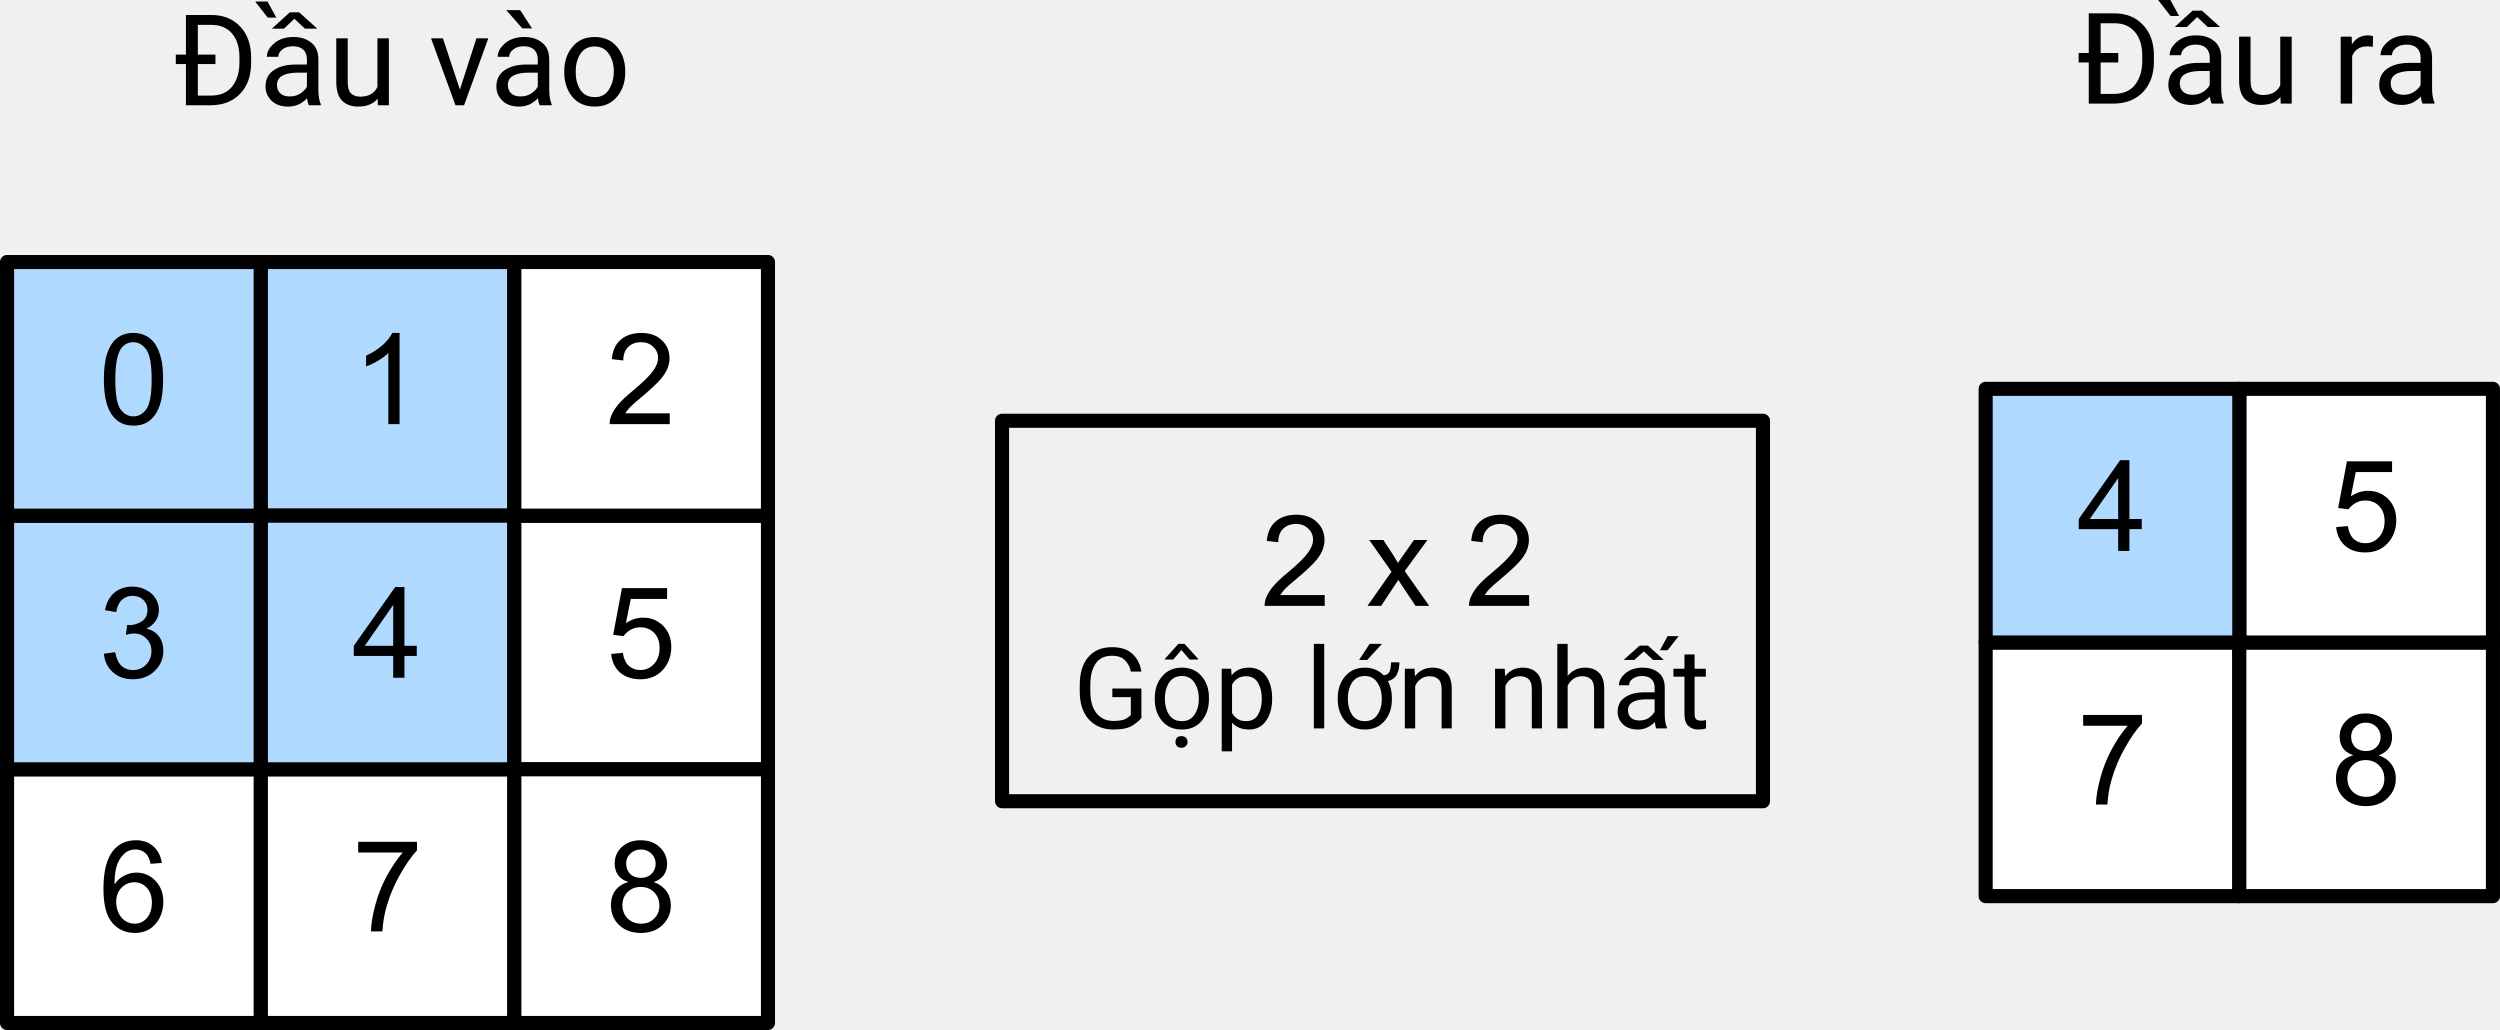
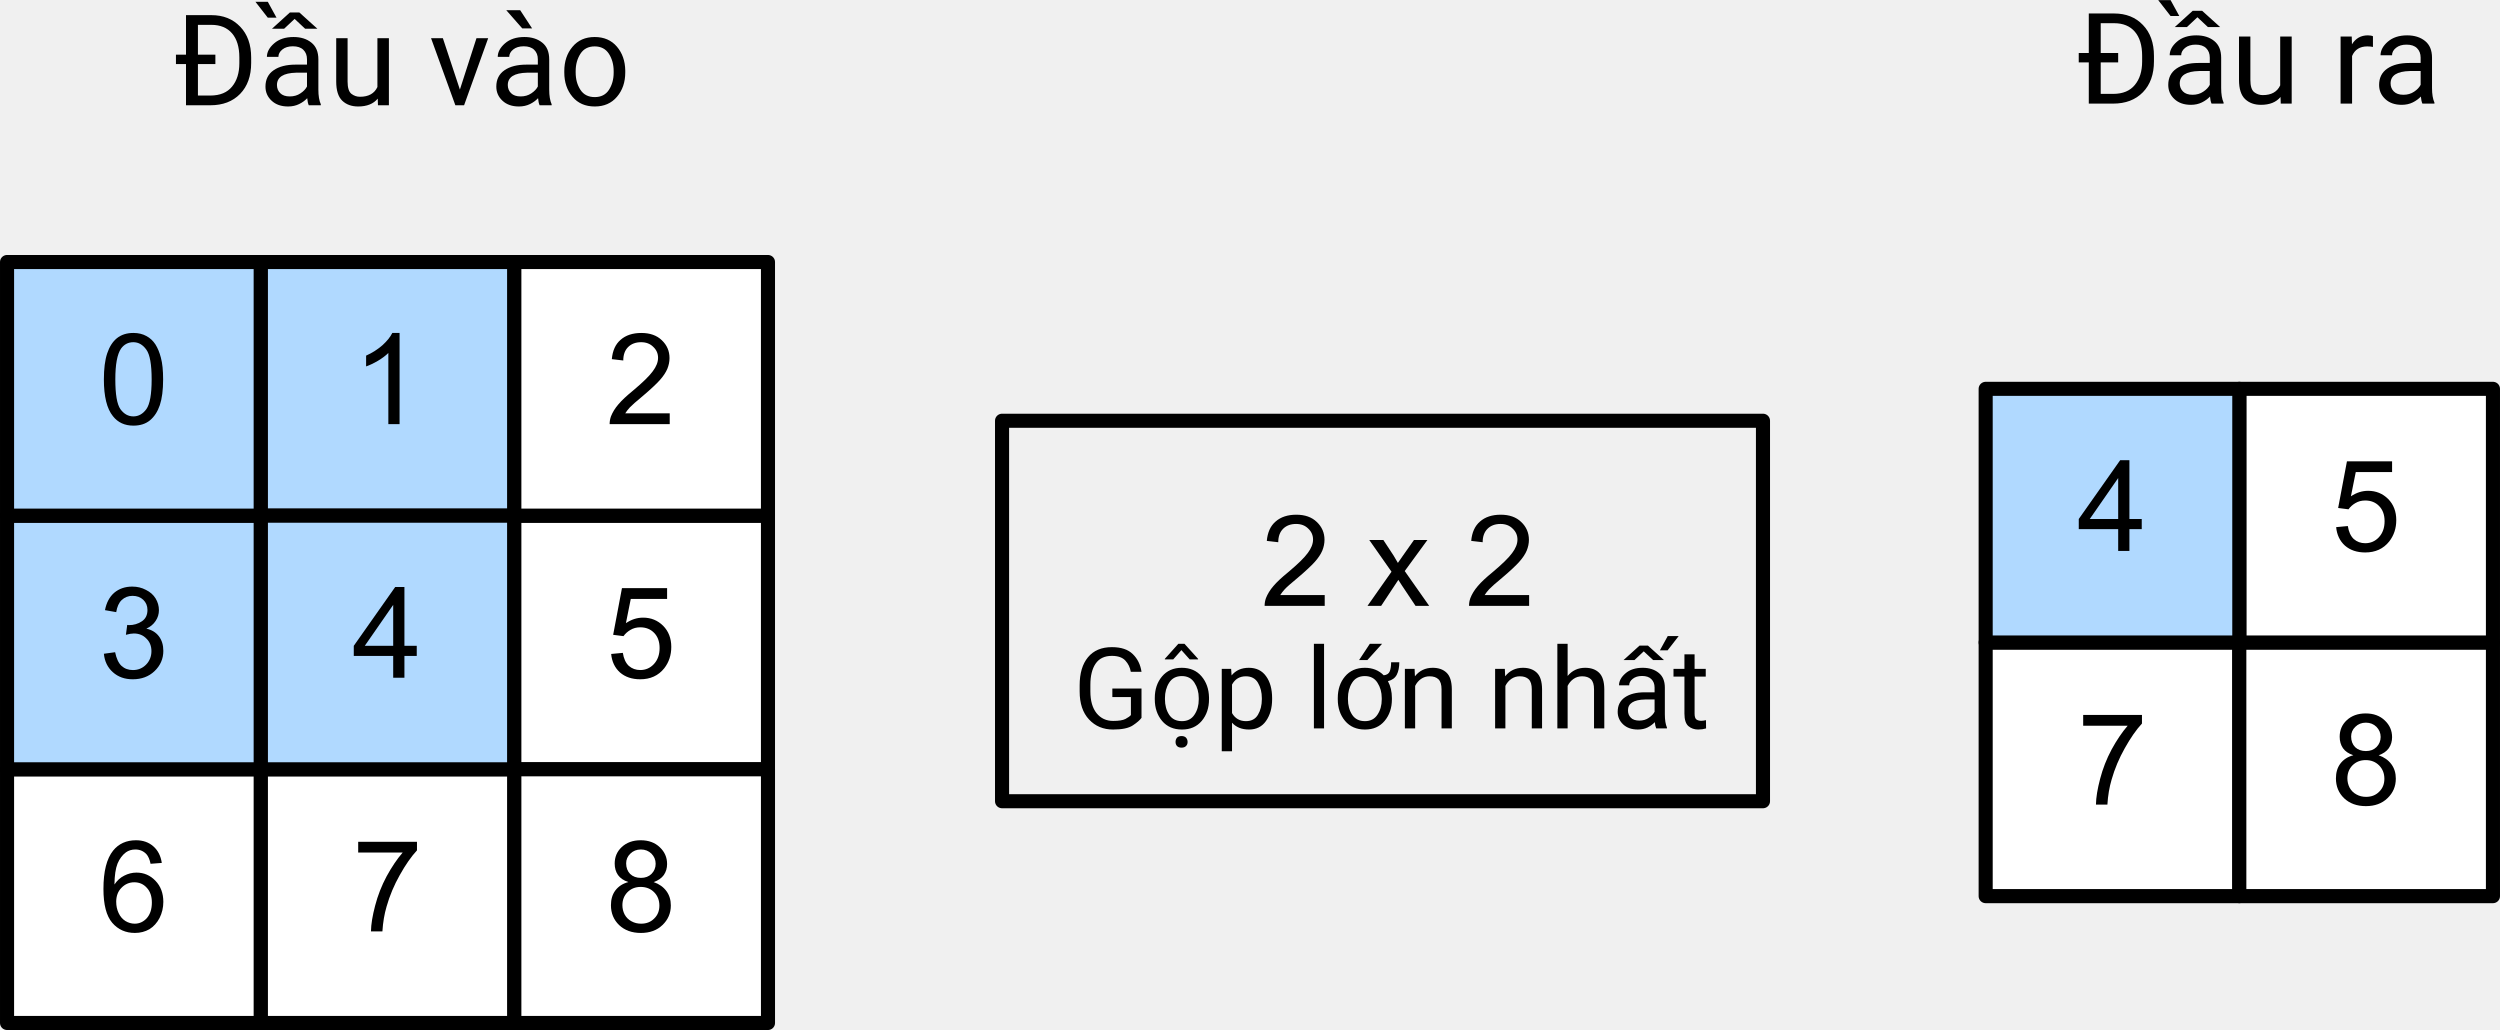
- <svg xmlns="http://www.w3.org/2000/svg" xmlns:xlink="http://www.w3.org/1999/xlink" width="62.588mm" height="25.786mm" viewBox="0 0 62.588 25.786" version="1.1" id="svg8">
+ <svg xmlns="http://www.w3.org/2000/svg" xmlns:xlink="http://www.w3.org/1999/xlink" width="124.765mm" height="51.403mm" viewBox="0 0 124.765 51.403" version="1.1" id="svg8">
  <defs id="defs2">
    <g id="g468">
      <symbol style="overflow:visible" overflow="visible" id="glyph0-0">
        <path style="stroke:none" d="m 1.125,0 v -5.625 h 4.5 V 0 Z m 0.141,-0.141 h 4.219 v -5.344 h -4.219 z m 0,0" id="path393" />
      </symbol>
      <symbol style="overflow:visible" overflow="visible" id="glyph0-1">
        <path style="stroke:none" d="M 0.422,-5.594 V -6.359 H 4.594 V -5.75 C 4.188,-5.312 3.781,-4.727 3.375,-4 2.969,-3.281 2.656,-2.535 2.438,-1.766 2.281,-1.234 2.18,-0.645 2.141,0 h -0.812 C 1.336,-0.508 1.438,-1.117 1.625,-1.828 1.812,-2.547 2.082,-3.238 2.438,-3.906 2.801,-4.57 3.18,-5.133 3.578,-5.594 Z m 0,0" id="path396" />
      </symbol>
      <symbol style="overflow:visible" overflow="visible" id="glyph0-2">
        <path style="stroke:none" d="M 3.359,0 H 2.562 v -5.047 c -0.188,0.188 -0.438,0.375 -0.75,0.562 C 1.5,-4.305 1.223,-4.176 0.984,-4.094 v -0.766 c 0.438,-0.195 0.82,-0.441 1.156,-0.734 0.332,-0.301 0.566,-0.594 0.703,-0.875 h 0.516 z m 0,0" id="path399" />
      </symbol>
      <symbol style="overflow:visible" overflow="visible" id="glyph0-3">
        <path style="stroke:none" d="M 2.906,0 V -1.547 H 0.109 v -0.719 l 2.938,-4.172 h 0.656 v 4.172 h 0.875 v 0.719 h -0.875 V 0 Z m 0,-2.266 v -2.906 l -2.016,2.906 z m 0,0" id="path402" />
      </symbol>
      <symbol style="overflow:visible" overflow="visible" id="glyph0-4">
        <path style="stroke:none" d="M 4.484,-4.859 3.688,-4.797 C 3.625,-5.109 3.523,-5.336 3.391,-5.484 3.18,-5.703 2.922,-5.812 2.609,-5.812 2.348,-5.812 2.125,-5.742 1.938,-5.609 1.688,-5.422 1.488,-5.156 1.344,-4.812 1.207,-4.469 1.133,-3.973 1.125,-3.328 c 0.188,-0.281 0.414,-0.488 0.688,-0.625 0.281,-0.145 0.57,-0.219 0.875,-0.219 0.531,0 0.977,0.195 1.344,0.578 0.375,0.387 0.562,0.887 0.562,1.5 0,0.406 -0.09,0.789 -0.266,1.141 -0.18,0.344 -0.418,0.609 -0.719,0.797 -0.305,0.176 -0.648,0.266 -1.031,0.266 -0.656,0 -1.195,-0.238 -1.609,-0.719 -0.418,-0.488 -0.625,-1.289 -0.625,-2.406 0,-1.238 0.227,-2.145 0.688,-2.719 0.395,-0.488 0.938,-0.734 1.625,-0.734 0.5,0 0.91,0.148 1.234,0.438 0.32,0.281 0.52,0.672 0.594,1.172 z M 1.25,-2.094 c 0,0.281 0.055,0.547 0.172,0.797 0.113,0.242 0.273,0.43 0.484,0.562 0.207,0.125 0.426,0.188 0.656,0.188 0.332,0 0.617,-0.129 0.859,-0.391 0.238,-0.27 0.359,-0.641 0.359,-1.109 0,-0.445 -0.121,-0.797 -0.359,-1.047 -0.23,-0.258 -0.527,-0.391 -0.891,-0.391 -0.355,0 -0.656,0.133 -0.906,0.391 -0.25,0.25 -0.375,0.586 -0.375,1 z m 0,0" id="path405" />
      </symbol>
      <symbol style="overflow:visible" overflow="visible" id="glyph0-5">
        <path style="stroke:none" d="m 0.375,-1.688 0.828,-0.078 c 0.062,0.406 0.203,0.715 0.422,0.922 0.227,0.199 0.5,0.297 0.812,0.297 0.383,0 0.707,-0.141 0.969,-0.422 0.27,-0.289 0.406,-0.672 0.406,-1.141 0,-0.457 -0.133,-0.816 -0.391,-1.078 -0.25,-0.258 -0.578,-0.391 -0.984,-0.391 -0.262,0 -0.496,0.062 -0.703,0.188 C 1.535,-3.273 1.375,-3.129 1.25,-2.953 l -0.734,-0.094 0.625,-3.312 H 4.344 V -5.594 H 1.766 L 1.422,-3.875 c 0.383,-0.258 0.789,-0.391 1.219,-0.391 0.562,0 1.035,0.195 1.422,0.578 0.383,0.387 0.578,0.887 0.578,1.5 0,0.586 -0.168,1.09 -0.5,1.516 C 3.723,-0.148 3.156,0.109 2.438,0.109 1.852,0.109 1.375,-0.051 1,-0.375 0.633,-0.707 0.426,-1.145 0.375,-1.688 Z m 0,0" id="path408" />
      </symbol>
      <symbol style="overflow:visible" overflow="visible" id="glyph0-6">
        <path style="stroke:none" d="M 0.375,-1.703 1.172,-1.812 c 0.094,0.449 0.242,0.773 0.453,0.969 0.219,0.199 0.488,0.297 0.812,0.297 0.363,0 0.672,-0.125 0.922,-0.375 C 3.617,-1.18 3.75,-1.504 3.75,-1.891 3.75,-2.254 3.629,-2.551 3.391,-2.781 3.16,-3.02 2.863,-3.141 2.5,-3.141 c -0.156,0 -0.344,0.031 -0.562,0.094 L 2.031,-3.75 c 0.051,0.012 0.094,0.016 0.125,0.016 0.332,0 0.633,-0.086 0.906,-0.266 0.27,-0.176 0.406,-0.445 0.406,-0.812 0,-0.289 -0.102,-0.531 -0.297,-0.719 C 2.973,-5.719 2.719,-5.812 2.406,-5.812 c -0.305,0 -0.559,0.102 -0.766,0.297 C 1.441,-5.328 1.312,-5.039 1.25,-4.656 L 0.453,-4.797 c 0.102,-0.531 0.32,-0.941 0.656,-1.234 0.344,-0.289 0.77,-0.438 1.281,-0.438 0.352,0 0.676,0.078 0.969,0.234 0.301,0.148 0.531,0.352 0.688,0.609 0.156,0.262 0.234,0.539 0.234,0.828 0,0.281 -0.078,0.539 -0.234,0.766 -0.148,0.23 -0.367,0.414 -0.656,0.547 0.383,0.086 0.68,0.266 0.891,0.547 0.207,0.273 0.312,0.617 0.312,1.031 0,0.562 -0.211,1.043 -0.625,1.438 -0.406,0.387 -0.922,0.578 -1.547,0.578 -0.562,0 -1.031,-0.164 -1.406,-0.5 -0.375,-0.332 -0.59,-0.77 -0.641,-1.312 z m 0,0" id="path411" />
      </symbol>
      <symbol style="overflow:visible" overflow="visible" id="glyph0-7">
        <path style="stroke:none" d="M 1.594,-3.5 C 1.258,-3.613 1.016,-3.781 0.859,-4 0.703,-4.227 0.625,-4.5 0.625,-4.812 c 0,-0.469 0.164,-0.859 0.5,-1.172 0.344,-0.32 0.789,-0.484 1.344,-0.484 0.562,0 1.016,0.168 1.359,0.5 0.344,0.324 0.516,0.719 0.516,1.188 0,0.293 -0.078,0.555 -0.234,0.781 -0.156,0.219 -0.398,0.387 -0.719,0.5 0.395,0.137 0.695,0.352 0.906,0.641 0.207,0.281 0.312,0.621 0.312,1.016 0,0.555 -0.199,1.016 -0.594,1.391 -0.387,0.375 -0.898,0.562 -1.531,0.562 -0.637,0 -1.152,-0.188 -1.547,-0.562 -0.387,-0.375 -0.578,-0.844 -0.578,-1.406 0,-0.414 0.102,-0.766 0.312,-1.047 C 0.891,-3.195 1.195,-3.395 1.594,-3.5 Z M 1.438,-4.828 c 0,0.305 0.094,0.555 0.281,0.75 0.195,0.188 0.453,0.281 0.766,0.281 0.312,0 0.562,-0.094 0.75,-0.281 0.195,-0.195 0.297,-0.438 0.297,-0.719 0,-0.281 -0.102,-0.52 -0.297,-0.719 -0.199,-0.195 -0.449,-0.297 -0.75,-0.297 -0.305,0 -0.555,0.102 -0.75,0.297 -0.199,0.188 -0.297,0.418 -0.297,0.688 z m -0.266,2.969 c 0,0.23 0.051,0.449 0.156,0.656 0.113,0.211 0.273,0.371 0.484,0.484 0.207,0.117 0.438,0.172 0.688,0.172 0.375,0 0.68,-0.117 0.922,-0.359 0.25,-0.238 0.375,-0.547 0.375,-0.922 0,-0.383 -0.125,-0.703 -0.375,-0.953 -0.25,-0.25 -0.57,-0.375 -0.953,-0.375 -0.375,0 -0.688,0.125 -0.938,0.375 -0.242,0.25 -0.359,0.559 -0.359,0.922 z m 0,0" id="path414" />
      </symbol>
      <symbol style="overflow:visible" overflow="visible" id="glyph0-8">
        <path style="stroke:none" d="M 4.531,-0.766 V 0 H 0.266 c 0,-0.188 0.031,-0.367 0.094,-0.547 C 0.473,-0.836 0.648,-1.125 0.891,-1.406 1.129,-1.688 1.473,-2.008 1.922,-2.375 c 0.695,-0.582 1.164,-1.039 1.406,-1.375 0.25,-0.332 0.375,-0.648 0.375,-0.953 0,-0.312 -0.117,-0.57 -0.344,-0.781 C 3.141,-5.703 2.852,-5.812 2.5,-5.812 c -0.387,0 -0.695,0.117 -0.922,0.344 -0.23,0.23 -0.344,0.547 -0.344,0.953 l -0.812,-0.094 c 0.051,-0.602 0.258,-1.062 0.625,-1.375 0.363,-0.32 0.852,-0.484 1.469,-0.484 0.613,0 1.098,0.172 1.453,0.516 0.363,0.344 0.547,0.766 0.547,1.266 0,0.262 -0.055,0.516 -0.156,0.766 -0.105,0.25 -0.281,0.516 -0.531,0.797 C 3.586,-2.852 3.188,-2.477 2.625,-2 2.145,-1.602 1.836,-1.332 1.703,-1.188 1.566,-1.039 1.457,-0.898 1.375,-0.766 Z m 0,0" id="path417" />
      </symbol>
      <symbol style="overflow:visible" overflow="visible" id="glyph0-9">
        <path style="stroke:none" d="m 0.375,-3.172 c 0,-0.758 0.078,-1.375 0.234,-1.844 0.156,-0.469 0.383,-0.828 0.688,-1.078 0.312,-0.25 0.703,-0.375 1.172,-0.375 0.352,0 0.66,0.074 0.922,0.219 0.258,0.137 0.473,0.336 0.641,0.594 0.164,0.262 0.297,0.578 0.391,0.953 0.102,0.375 0.156,0.887 0.156,1.531 0,0.75 -0.078,1.359 -0.234,1.828 -0.156,0.461 -0.391,0.82 -0.703,1.078 -0.305,0.25 -0.695,0.375 -1.172,0.375 -0.617,0 -1.102,-0.223 -1.453,-0.672 C 0.586,-1.094 0.375,-1.961 0.375,-3.172 Z m 0.812,0 c 0,1.055 0.117,1.758 0.359,2.109 0.25,0.344 0.555,0.516 0.922,0.516 0.363,0 0.672,-0.172 0.922,-0.516 0.25,-0.352 0.375,-1.055 0.375,-2.109 0,-1.062 -0.125,-1.766 -0.375,-2.109 -0.25,-0.352 -0.559,-0.531 -0.922,-0.531 -0.367,0 -0.656,0.152 -0.875,0.453 -0.273,0.398 -0.406,1.125 -0.406,2.188 z m 0,0" id="path420" />
      </symbol>
      <symbol style="overflow:visible" overflow="visible" id="glyph0-10">
        <path style="stroke:none" d="m 0.062,0 1.703,-2.422 -1.578,-2.25 h 1 l 0.719,1.094 c 0.125,0.211 0.227,0.387 0.312,0.531 0.133,-0.195 0.254,-0.367 0.359,-0.516 l 0.781,-1.109 H 4.312 L 2.703,-2.469 4.438,0 H 3.469 L 2.5,-1.453 2.25,-1.844 1.031,0 Z m 0,0" id="path423" />
      </symbol>
      <symbol style="overflow:visible" overflow="visible" id="glyph0-11">
        <path style="stroke:none" d="" id="path426" />
      </symbol>
      <symbol style="overflow:visible" overflow="visible" id="glyph0-12">
        <path style="stroke:none" d="m 0.672,0 v -6.438 h 1.281 L 3.469,-1.875 c 0.145,0.418 0.25,0.734 0.312,0.953 0.07,-0.238 0.188,-0.582 0.344,-1.031 L 5.672,-6.438 H 6.812 V 0 H 6 V -5.391 L 4.125,0 H 3.359 l -1.875,-5.484 V 0 Z m 0,0" id="path429" />
      </symbol>
      <symbol style="overflow:visible" overflow="visible" id="glyph0-13">
        <path style="stroke:none" d="m 3.641,-0.578 c -0.293,0.25 -0.574,0.43 -0.844,0.531 -0.273,0.102 -0.562,0.156 -0.875,0.156 -0.512,0 -0.906,-0.125 -1.188,-0.375 -0.273,-0.25 -0.406,-0.57 -0.406,-0.969 0,-0.227 0.051,-0.438 0.156,-0.625 0.102,-0.188 0.238,-0.336 0.406,-0.453 0.164,-0.113 0.352,-0.203 0.562,-0.266 0.156,-0.031 0.391,-0.066 0.703,-0.109 0.645,-0.07 1.117,-0.164 1.422,-0.281 0,-0.102 0,-0.172 0,-0.203 0,-0.32 -0.074,-0.547 -0.219,-0.672 C 3.148,-4.031 2.848,-4.125 2.453,-4.125 c -0.375,0 -0.652,0.07 -0.828,0.203 -0.18,0.125 -0.309,0.355 -0.391,0.688 L 0.469,-3.328 C 0.531,-3.66 0.641,-3.926 0.797,-4.125 0.961,-4.332 1.195,-4.488 1.5,-4.594 c 0.312,-0.113 0.664,-0.172 1.062,-0.172 0.406,0 0.727,0.047 0.969,0.141 0.25,0.094 0.43,0.215 0.547,0.359 0.125,0.137 0.207,0.312 0.25,0.531 0.031,0.137 0.047,0.375 0.047,0.719 v 1.062 c 0,0.73 0.016,1.195 0.047,1.391 C 4.453,-0.363 4.52,-0.176 4.625,0 H 3.797 C 3.711,-0.164 3.66,-0.359 3.641,-0.578 Z M 3.578,-2.344 C 3.285,-2.227 2.852,-2.129 2.281,-2.047 1.957,-1.992 1.727,-1.938 1.594,-1.875 c -0.137,0.055 -0.242,0.137 -0.312,0.25 -0.074,0.117 -0.109,0.242 -0.109,0.375 0,0.211 0.078,0.387 0.234,0.531 0.156,0.137 0.391,0.203 0.703,0.203 0.301,0 0.57,-0.066 0.812,-0.203 0.238,-0.133 0.414,-0.316 0.531,-0.547 0.082,-0.176 0.125,-0.438 0.125,-0.781 z m 0,0" id="path432" />
      </symbol>
      <symbol style="overflow:visible" overflow="visible" id="glyph0-14">
        <path style="stroke:none" d="M 0.688,0 V -6.438 H 3.125 c 0.426,0 0.754,0.023 0.984,0.062 0.312,0.055 0.57,0.152 0.781,0.297 0.219,0.148 0.391,0.355 0.516,0.625 0.133,0.262 0.203,0.555 0.203,0.875 0,0.555 -0.18,1.016 -0.531,1.391 -0.344,0.375 -0.969,0.562 -1.875,0.562 H 1.547 V 0 Z M 1.547,-3.375 H 3.219 c 0.539,0 0.926,-0.102 1.156,-0.312 0.238,-0.207 0.359,-0.492 0.359,-0.859 0,-0.27 -0.07,-0.5 -0.203,-0.688 C 4.395,-5.43 4.211,-5.562 3.984,-5.625 3.848,-5.664 3.582,-5.688 3.188,-5.688 H 1.547 Z m 0,0" id="path435" />
      </symbol>
      <symbol style="overflow:visible" overflow="visible" id="glyph0-15">
        <path style="stroke:none" d="m 0.297,-2.328 c 0,-0.863 0.238,-1.504 0.719,-1.922 0.406,-0.344 0.895,-0.516 1.469,-0.516 0.645,0 1.172,0.211 1.578,0.625 0.406,0.418 0.609,0.996 0.609,1.734 0,0.605 -0.094,1.078 -0.281,1.422 -0.18,0.344 -0.438,0.617 -0.781,0.812 -0.344,0.188 -0.719,0.281 -1.125,0.281 -0.656,0 -1.188,-0.207 -1.594,-0.625 -0.398,-0.426 -0.594,-1.031 -0.594,-1.812 z m 0.812,0 c 0,0.594 0.129,1.043 0.391,1.344 0.258,0.293 0.586,0.438 0.984,0.438 0.395,0 0.723,-0.145 0.984,-0.438 0.258,-0.301 0.391,-0.758 0.391,-1.375 0,-0.57 -0.133,-1.008 -0.391,-1.312 C 3.207,-3.973 2.879,-4.125 2.484,-4.125 2.086,-4.125 1.758,-3.973 1.5,-3.672 1.238,-3.379 1.109,-2.93 1.109,-2.328 Z m 0,0" id="path438" />
      </symbol>
      <symbol style="overflow:visible" overflow="visible" id="glyph0-16">
        <path style="stroke:none" d="m 0.578,0 v -6.438 h 0.781 V 0 Z m 0,0" id="path441" />
      </symbol>
      <symbol style="overflow:visible" overflow="visible" id="glyph0-17">
        <path style="stroke:none" d="M 0.594,-5.531 V -6.438 h 0.797 v 0.906 z M 0.594,0 V -4.672 H 1.391 V 0 Z m 0,0" id="path444" />
      </symbol>
      <symbol style="overflow:visible" overflow="visible" id="glyph0-18">
        <path style="stroke:none" d="M 0.594,0 V -4.672 H 1.312 V -4 c 0.332,-0.508 0.828,-0.766 1.484,-0.766 0.281,0 0.535,0.055 0.766,0.156 0.238,0.094 0.414,0.227 0.531,0.391 0.113,0.156 0.195,0.352 0.25,0.578 C 4.375,-3.492 4.391,-3.238 4.391,-2.875 V 0 H 3.594 V -2.844 C 3.594,-3.164 3.562,-3.406 3.5,-3.562 3.438,-3.719 3.328,-3.844 3.172,-3.938 3.016,-4.039 2.832,-4.094 2.625,-4.094 2.289,-4.094 2,-3.984 1.75,-3.766 1.508,-3.555 1.391,-3.148 1.391,-2.547 V 0 Z m 0,0" id="path447" />
      </symbol>
      <symbol style="overflow:visible" overflow="visible" id="glyph0-19">
        <path style="stroke:none" d="M 0.453,0.391 1.219,0.5 C 1.25,0.738 1.336,0.91 1.484,1.016 c 0.195,0.145 0.469,0.219 0.812,0.219 0.363,0 0.645,-0.074 0.844,-0.219 C 3.336,0.867 3.473,0.664 3.547,0.406 3.586,0.238 3.602,-0.098 3.594,-0.609 3.25,-0.203 2.82,0 2.312,0 1.664,0 1.164,-0.227 0.812,-0.688 0.469,-1.156 0.297,-1.711 0.297,-2.359 c 0,-0.445 0.078,-0.859 0.234,-1.234 0.164,-0.375 0.398,-0.66 0.703,-0.859 0.301,-0.207 0.66,-0.312 1.078,-0.312 0.551,0 1.004,0.219 1.359,0.656 v -0.562 H 4.406 v 4.031 c 0,0.727 -0.078,1.242 -0.234,1.547 C 4.023,1.207 3.789,1.445 3.469,1.625 3.156,1.801 2.766,1.891 2.297,1.891 c -0.562,0 -1.016,-0.125 -1.359,-0.375 -0.336,-0.25 -0.496,-0.625 -0.484,-1.125 z m 0.656,-2.812 c 0,0.617 0.117,1.062 0.359,1.344 0.238,0.281 0.539,0.422 0.906,0.422 0.363,0 0.672,-0.141 0.922,-0.422 0.25,-0.281 0.375,-0.719 0.375,-1.312 0,-0.57 -0.133,-1.004 -0.391,-1.297 -0.25,-0.289 -0.555,-0.438 -0.906,-0.438 -0.355,0 -0.656,0.148 -0.906,0.438 -0.242,0.281 -0.359,0.703 -0.359,1.266 z m 0,0" id="path450" />
      </symbol>
      <symbol style="overflow:visible" overflow="visible" id="glyph0-20">
        <path style="stroke:none" d="m 0.438,-3.141 c 0,-1.062 0.285,-1.895 0.859,-2.5 0.57,-0.613 1.312,-0.922 2.219,-0.922 0.594,0 1.129,0.148 1.609,0.438 0.477,0.281 0.844,0.68 1.094,1.188 0.25,0.512 0.375,1.086 0.375,1.719 0,0.656 -0.133,1.246 -0.391,1.766 -0.262,0.512 -0.637,0.902 -1.125,1.172 -0.48,0.262 -1,0.391 -1.562,0.391 -0.605,0 -1.148,-0.145 -1.625,-0.438 C 1.41,-0.617 1.047,-1.02 0.797,-1.531 0.555,-2.039 0.438,-2.578 0.438,-3.141 Z M 1.312,-3.125 c 0,0.781 0.207,1.398 0.625,1.844 0.414,0.438 0.941,0.656 1.578,0.656 0.633,0 1.16,-0.223 1.578,-0.672 0.414,-0.445 0.625,-1.086 0.625,-1.922 0,-0.52 -0.09,-0.973 -0.266,-1.359 C 5.273,-4.973 5.016,-5.281 4.672,-5.5 4.328,-5.719 3.945,-5.828 3.531,-5.828 c -0.605,0 -1.125,0.211 -1.562,0.625 C 1.531,-4.785 1.312,-4.094 1.312,-3.125 Z m 0,0" id="path453" />
      </symbol>
      <symbol style="overflow:visible" overflow="visible" id="glyph0-21">
        <path style="stroke:none" d="m 3.656,0 v -0.688 c -0.367,0.531 -0.859,0.797 -1.484,0.797 -0.273,0 -0.527,-0.055 -0.766,-0.156 -0.242,-0.113 -0.422,-0.25 -0.547,-0.406 C 0.742,-0.609 0.664,-0.801 0.625,-1.031 0.594,-1.188 0.578,-1.438 0.578,-1.781 v -2.891 h 0.781 v 2.594 c 0,0.418 0.02,0.695 0.062,0.828 0.039,0.211 0.141,0.375 0.297,0.5 0.164,0.117 0.367,0.172 0.609,0.172 0.238,0 0.461,-0.055 0.672,-0.172 0.207,-0.125 0.352,-0.289 0.438,-0.5 0.082,-0.207 0.125,-0.516 0.125,-0.922 v -2.5 H 4.359 V 0 Z m 0,0" id="path456" />
      </symbol>
      <symbol style="overflow:visible" overflow="visible" id="glyph0-22">
        <path style="stroke:none" d="m 2.328,-0.703 0.109,0.688 C 2.207,0.035 2.008,0.062 1.844,0.062 1.551,0.062 1.328,0.016 1.172,-0.078 1.016,-0.172 0.898,-0.289 0.828,-0.438 0.766,-0.582 0.734,-0.891 0.734,-1.359 v -2.688 H 0.156 v -0.625 h 0.578 v -1.156 l 0.797,-0.469 v 1.625 h 0.797 v 0.625 H 1.531 v 2.719 c 0,0.23 0.008,0.375 0.031,0.438 0.031,0.062 0.078,0.117 0.141,0.156 0.062,0.043 0.148,0.062 0.266,0.062 0.094,0 0.211,-0.008 0.359,-0.031 z m 0,0" id="path459" />
      </symbol>
      <symbol style="overflow:visible" overflow="visible" id="glyph0-23">
        <path style="stroke:none" d="M 0.594,1.781 V -4.672 H 1.312 V -4.062 c 0.164,-0.238 0.352,-0.414 0.562,-0.531 0.219,-0.113 0.484,-0.172 0.797,-0.172 0.395,0 0.742,0.105 1.047,0.312 0.301,0.199 0.531,0.484 0.688,0.859 0.156,0.375 0.234,0.781 0.234,1.219 0,0.48 -0.09,0.914 -0.266,1.297 C 4.207,-0.691 3.961,-0.395 3.641,-0.188 3.316,0.008 2.973,0.109 2.609,0.109 2.348,0.109 2.113,0.051 1.906,-0.062 1.695,-0.176 1.523,-0.316 1.391,-0.484 V 1.781 Z M 1.312,-2.312 c 0,0.605 0.117,1.055 0.359,1.344 0.25,0.281 0.547,0.422 0.891,0.422 0.344,0 0.641,-0.145 0.891,-0.438 C 3.711,-1.285 3.844,-1.75 3.844,-2.375 c 0,-0.594 -0.125,-1.035 -0.375,-1.328 -0.242,-0.301 -0.531,-0.453 -0.875,-0.453 -0.336,0 -0.633,0.164 -0.891,0.484 C 1.441,-3.359 1.312,-2.906 1.312,-2.312 Z m 0,0" id="path462" />
      </symbol>
      <symbol style="overflow:visible" overflow="visible" id="glyph0-24">
        <path style="stroke:none" d="M 0.844,0 V -6.438 H 1.688 V 0 Z m 0,0" id="path465" />
      </symbol>
    </g>
  </defs>
  <g id="layer1" transform="translate(-66.97994,-128.3807)">
    <g transform="translate(26.45834,6.700435)" id="layer1-6">
      <g transform="matrix(0.3527778,0,0,0.3527778,40.34522,119.203)" id="surface1">
-         <path style="fill:#ffffff;fill-opacity:1;fill-rule:nonzero;stroke:#000000;stroke-width:1;stroke-linecap:round;stroke-linejoin:round;stroke-miterlimit:10;stroke-opacity:1" d="m 72,166.617 h 18 v 18 H 72 Z m 0,0" transform="translate(-53,-105)" id="path472" />
-         <g style="fill:#000000;fill-opacity:1" id="g476">
+         <path style="fill:#ffffff;fill-opacity:1;fill-rule:nonzero;stroke:#000000;stroke-width:1.993;stroke-linecap:round;stroke-linejoin:round;stroke-miterlimit:10;stroke-opacity:1" d="m 37.379,115.854 h 35.882 v 35.882 H 37.379 Z m 0,0" id="path472" />
+         <g style="fill:#000000;fill-opacity:1" id="g476" transform="matrix(1.993439,0,0,1.993439,-0.4967194,-6.976153)">
          <use height="100%" width="100%" xlink:href="#glyph0-1" x="25.497" y="73.119" id="use474" />
        </g>
-         <path style="fill:#b0d9ff;fill-opacity:1;fill-rule:nonzero;stroke:#000000;stroke-width:1;stroke-linecap:round;stroke-linejoin:round;stroke-miterlimit:10;stroke-opacity:1" d="m 72,130.617 h 18 v 18 H 72 Z m 0,0" transform="translate(-53,-105)" id="path478" />
-         <g style="fill:#000000;fill-opacity:1" id="g482">
+         <path style="fill:#b0d9ff;fill-opacity:1;fill-rule:nonzero;stroke:#000000;stroke-width:1.993;stroke-linecap:round;stroke-linejoin:round;stroke-miterlimit:10;stroke-opacity:1" d="M 37.379,44.09 H 73.261 V 79.972 H 37.379 Z m 0,0" id="path478" />
+         <g style="fill:#000000;fill-opacity:1" id="g482" transform="matrix(1.993439,0,0,1.993439,-0.4967194,-6.976153)">
          <use height="100%" width="100%" xlink:href="#glyph0-2" x="25.497" y="37.119" id="use480" />
        </g>
-         <path style="fill:#b0d9ff;fill-opacity:1;fill-rule:nonzero;stroke:#000000;stroke-width:1;stroke-linecap:round;stroke-linejoin:round;stroke-miterlimit:10;stroke-opacity:1" d="m 72,148.617 h 18 v 18 H 72 Z m 0,0" transform="translate(-53,-105)" id="path484" />
-         <g style="fill:#000000;fill-opacity:1" id="g488">
+         <path style="fill:#b0d9ff;fill-opacity:1;fill-rule:nonzero;stroke:#000000;stroke-width:1.993;stroke-linecap:round;stroke-linejoin:round;stroke-miterlimit:10;stroke-opacity:1" d="M 37.379,79.972 H 73.261 V 115.854 H 37.379 Z m 0,0" id="path484" />
+         <g style="fill:#000000;fill-opacity:1" id="g488" transform="matrix(1.993439,0,0,1.993439,-0.4967194,-6.976153)">
          <use height="100%" width="100%" xlink:href="#glyph0-3" x="25.497" y="55.119" id="use486" />
        </g>
-         <path style="fill:#ffffff;fill-opacity:1;fill-rule:nonzero;stroke:#000000;stroke-width:1;stroke-linecap:round;stroke-linejoin:round;stroke-miterlimit:10;stroke-opacity:1" d="m 54,166.617 h 18 v 18 H 54 Z m 0,0" transform="translate(-53,-105)" id="path490" />
-         <g style="fill:#000000;fill-opacity:1" id="g494">
+         <path style="fill:#ffffff;fill-opacity:1;fill-rule:nonzero;stroke:#000000;stroke-width:1.993;stroke-linecap:round;stroke-linejoin:round;stroke-miterlimit:10;stroke-opacity:1" d="M 1.497,115.854 H 37.379 v 35.882 H 1.497 Z m 0,0" id="path490" />
+         <g style="fill:#000000;fill-opacity:1" id="g494" transform="matrix(1.993439,0,0,1.993439,-0.4967194,-6.976153)">
          <use height="100%" width="100%" xlink:href="#glyph0-4" x="7.497" y="73.119" id="use492" />
        </g>
-         <path style="fill:#ffffff;fill-opacity:1;fill-rule:nonzero;stroke:#000000;stroke-width:1;stroke-linecap:round;stroke-linejoin:round;stroke-miterlimit:10;stroke-opacity:1" d="m 90,148.617 h 18 v 18 H 90 Z m 0,0" transform="translate(-53,-105)" id="path496" />
-         <g style="fill:#000000;fill-opacity:1" id="g500">
+         <path style="fill:#ffffff;fill-opacity:1;fill-rule:nonzero;stroke:#000000;stroke-width:1.993;stroke-linecap:round;stroke-linejoin:round;stroke-miterlimit:10;stroke-opacity:1" d="M 73.261,79.972 H 109.142 V 115.854 H 73.261 Z m 0,0" id="path496" />
+         <g style="fill:#000000;fill-opacity:1" id="g500" transform="matrix(1.993439,0,0,1.993439,-0.4967194,-6.976153)">
          <use height="100%" width="100%" xlink:href="#glyph0-5" x="43.497" y="55.119" id="use498" />
        </g>
-         <path style="fill:#b0d9ff;fill-opacity:1;fill-rule:nonzero;stroke:#000000;stroke-width:1;stroke-linecap:round;stroke-linejoin:round;stroke-miterlimit:10;stroke-opacity:1" d="m 54,148.617 h 18 v 18 H 54 Z m 0,0" transform="translate(-53,-105)" id="path502" />
-         <g style="fill:#000000;fill-opacity:1" id="g506">
+         <path style="fill:#b0d9ff;fill-opacity:1;fill-rule:nonzero;stroke:#000000;stroke-width:1.993;stroke-linecap:round;stroke-linejoin:round;stroke-miterlimit:10;stroke-opacity:1" d="M 1.497,79.972 H 37.379 V 115.854 H 1.497 Z m 0,0" id="path502" />
+         <g style="fill:#000000;fill-opacity:1" id="g506" transform="matrix(1.993439,0,0,1.993439,-0.4967194,-6.976153)">
          <use height="100%" width="100%" xlink:href="#glyph0-6" x="7.497" y="55.119" id="use504" />
        </g>
-         <path style="fill:#ffffff;fill-opacity:1;fill-rule:nonzero;stroke:#000000;stroke-width:1;stroke-linecap:round;stroke-linejoin:round;stroke-miterlimit:10;stroke-opacity:1" d="m 90,166.617 h 18 v 18 H 90 Z m 0,0" transform="translate(-53,-105)" id="path508" />
-         <g style="fill:#000000;fill-opacity:1" id="g512">
+         <path style="fill:#ffffff;fill-opacity:1;fill-rule:nonzero;stroke:#000000;stroke-width:1.993;stroke-linecap:round;stroke-linejoin:round;stroke-miterlimit:10;stroke-opacity:1" d="m 73.261,115.854 h 35.882 v 35.882 H 73.261 Z m 0,0" id="path508" />
+         <g style="fill:#000000;fill-opacity:1" id="g512" transform="matrix(1.993439,0,0,1.993439,-0.4967194,-6.976153)">
          <use height="100%" width="100%" xlink:href="#glyph0-7" x="43.497" y="73.119" id="use510" />
        </g>
-         <path style="fill:#ffffff;fill-opacity:1;fill-rule:nonzero;stroke:#000000;stroke-width:1;stroke-linecap:round;stroke-linejoin:round;stroke-miterlimit:10;stroke-opacity:1" d="m 90,130.617 h 18 v 18 H 90 Z m 0,0" transform="translate(-53,-105)" id="path514" />
-         <g style="fill:#000000;fill-opacity:1" id="g518">
+         <path style="fill:#ffffff;fill-opacity:1;fill-rule:nonzero;stroke:#000000;stroke-width:1.993;stroke-linecap:round;stroke-linejoin:round;stroke-miterlimit:10;stroke-opacity:1" d="M 73.261,44.09 H 109.142 V 79.972 H 73.261 Z m 0,0" id="path514" />
+         <g style="fill:#000000;fill-opacity:1" id="g518" transform="matrix(1.993439,0,0,1.993439,-0.4967194,-6.976153)">
          <use height="100%" width="100%" xlink:href="#glyph0-8" x="43.497" y="37.119" id="use516" />
        </g>
-         <path style="fill:#b0d9ff;fill-opacity:1;fill-rule:nonzero;stroke:#000000;stroke-width:1;stroke-linecap:round;stroke-linejoin:round;stroke-miterlimit:10;stroke-opacity:1" d="m 54,130.617 h 18 v 18 H 54 Z m 0,0" transform="translate(-53,-105)" id="path520" />
-         <g style="fill:#000000;fill-opacity:1" id="g524">
+         <path style="fill:#b0d9ff;fill-opacity:1;fill-rule:nonzero;stroke:#000000;stroke-width:1.993;stroke-linecap:round;stroke-linejoin:round;stroke-miterlimit:10;stroke-opacity:1" d="M 1.497,44.09 H 37.379 V 79.972 H 1.497 Z m 0,0" id="path520" />
+         <g style="fill:#000000;fill-opacity:1" id="g524" transform="matrix(1.993439,0,0,1.993439,-0.4967194,-6.976153)">
          <use height="100%" width="100%" xlink:href="#glyph0-9" x="7.497" y="37.119" id="use522" />
        </g>
-         <path style="fill:#ffffff;fill-opacity:1;fill-rule:nonzero;stroke:#000000;stroke-width:1;stroke-linecap:round;stroke-linejoin:round;stroke-miterlimit:10;stroke-opacity:1" d="m 194.414,157.617 h 18 v 18 h -18 z m 0,0" transform="translate(-53,-105)" id="path526" />
-         <g style="fill:#000000;fill-opacity:1" id="g530">
+         <path style="fill:#ffffff;fill-opacity:1;fill-rule:nonzero;stroke:#000000;stroke-width:1.993;stroke-linecap:round;stroke-linejoin:round;stroke-miterlimit:10;stroke-opacity:1" d="m 281.404,97.913 h 35.882 v 35.882 h -35.882 z m 0,0" id="path526" />
+         <g style="fill:#000000;fill-opacity:1" id="g530" transform="matrix(1.993439,0,0,1.993439,-0.4967194,-6.976153)">
          <use height="100%" width="100%" xlink:href="#glyph0-1" x="147.912" y="64.119" id="use528" />
        </g>
-         <path style="fill:#ffffff;fill-opacity:1;fill-rule:nonzero;stroke:#000000;stroke-width:1;stroke-linecap:round;stroke-linejoin:round;stroke-miterlimit:10;stroke-opacity:1" d="m 212.414,157.617 h 18 v 18 h -18 z m 0,0" transform="translate(-53,-105)" id="path532" />
-         <g style="fill:#000000;fill-opacity:1" id="g536">
+         <path style="fill:#ffffff;fill-opacity:1;fill-rule:nonzero;stroke:#000000;stroke-width:1.993;stroke-linecap:round;stroke-linejoin:round;stroke-miterlimit:10;stroke-opacity:1" d="m 317.285,97.913 h 35.882 v 35.882 h -35.882 z m 0,0" id="path532" />
+         <g style="fill:#000000;fill-opacity:1" id="g536" transform="matrix(1.993439,0,0,1.993439,-0.4967194,-6.976153)">
          <use height="100%" width="100%" xlink:href="#glyph0-7" x="165.912" y="64.119" id="use534" />
        </g>
-         <path style="fill:#ffffff;fill-opacity:1;fill-rule:nonzero;stroke:#000000;stroke-width:1;stroke-linecap:round;stroke-linejoin:round;stroke-miterlimit:10;stroke-opacity:1" d="m 212.414,139.617 h 18 v 18 h -18 z m 0,0" transform="translate(-53,-105)" id="path538" />
-         <g style="fill:#000000;fill-opacity:1" id="g542">
+         <path style="fill:#ffffff;fill-opacity:1;fill-rule:nonzero;stroke:#000000;stroke-width:1.993;stroke-linecap:round;stroke-linejoin:round;stroke-miterlimit:10;stroke-opacity:1" d="m 317.285,62.031 h 35.882 v 35.882 h -35.882 z m 0,0" id="path538" />
+         <g style="fill:#000000;fill-opacity:1" id="g542" transform="matrix(1.993439,0,0,1.993439,-0.4967194,-6.976153)">
          <use height="100%" width="100%" xlink:href="#glyph0-5" x="165.912" y="46.119" id="use540" />
        </g>
-         <path style="fill:#b0d9ff;fill-opacity:1;fill-rule:nonzero;stroke:#000000;stroke-width:1;stroke-linecap:round;stroke-linejoin:round;stroke-miterlimit:10;stroke-opacity:1" d="m 194.414,139.617 h 18 v 18 h -18 z m 0,0" transform="translate(-53,-105)" id="path544" />
-         <g style="fill:#000000;fill-opacity:1" id="g548">
+         <path style="fill:#b0d9ff;fill-opacity:1;fill-rule:nonzero;stroke:#000000;stroke-width:1.993;stroke-linecap:round;stroke-linejoin:round;stroke-miterlimit:10;stroke-opacity:1" d="m 281.404,62.031 h 35.882 v 35.882 h -35.882 z m 0,0" id="path544" />
+         <g style="fill:#000000;fill-opacity:1" id="g548" transform="matrix(1.993439,0,0,1.993439,-0.4967194,-6.976153)">
          <use height="100%" width="100%" xlink:href="#glyph0-3" x="147.912" y="46.119" id="use546" />
        </g>
-         <g style="fill:#000000;fill-opacity:1" id="g554" transform="translate(10.98541,-0.1894036)">
+         <g style="fill:#000000;fill-opacity:1" id="g554" transform="matrix(1.993439,0,0,1.993439,21.40202,-7.353717)">
          <use height="100%" width="100%" xlink:href="#glyph0-8" x="78.993" y="50.206" id="use552" />
        </g>
-         <g style="fill:#000000;fill-opacity:1" id="g560" transform="translate(10.98541,-0.1894036)">
+         <g style="fill:#000000;fill-opacity:1" id="g560" transform="matrix(1.993439,0,0,1.993439,21.40202,-7.353717)">
          <use height="100%" width="100%" xlink:href="#glyph0-10" x="86.499" y="50.206" id="use556" />
          <use height="100%" width="100%" xlink:href="#glyph0-11" x="90.999" y="50.206" id="use558" />
        </g>
-         <g style="fill:#000000;fill-opacity:1" id="g564" transform="translate(10.98541,-0.1894036)">
+         <g style="fill:#000000;fill-opacity:1" id="g564" transform="matrix(1.993439,0,0,1.993439,21.40202,-7.353717)">
          <use height="100%" width="100%" xlink:href="#glyph0-8" x="93.499" y="50.206" id="use562" />
        </g>
-         <g style="fill:#000000;fill-opacity:1" id="g568">
+         <g style="fill:#000000;fill-opacity:1" id="g568" transform="matrix(1.993439,0,0,1.993439,-0.4967194,-6.976153)">
          <use height="100%" width="100%" xlink:href="#glyph0-11" x="98.505" y="50.206" id="use566" />
        </g>
-         <g style="fill:#000000;fill-opacity:1" id="g586" />
-         <text id="text776" y="14.492" x="12.821" style="font-style:normal;font-weight:normal;font-size:30px;line-height:1.25;font-family:sans-serif;letter-spacing:0px;word-spacing:19.388px;fill:#000000;fill-opacity:1;stroke:none;stroke-width:0.75" xml:space="preserve">
-           <tspan style="font-style:normal;font-variant:normal;font-weight:normal;font-stretch:normal;font-size:9px;font-family:Roboto;-inkscape-font-specification:Roboto;word-spacing:0px;stroke-width:0.75" y="14.492" x="12.821" id="tspan774">Đầu vào</tspan>
+         <g style="fill:#000000;fill-opacity:1" id="g586" transform="matrix(1.993439,0,0,1.993439,-0.4967194,-6.976153)" />
+         <text id="text776" y="21.913" x="25.062" style="font-style:normal;font-weight:normal;font-size:59.803px;line-height:1.25;font-family:sans-serif;letter-spacing:0px;word-spacing:38.648px;fill:#000000;fill-opacity:1;stroke:none;stroke-width:1.495" xml:space="preserve">
+           <tspan style="font-style:normal;font-variant:normal;font-weight:normal;font-stretch:normal;font-size:17.941px;font-family:Roboto;-inkscape-font-specification:Roboto;word-spacing:0px;stroke-width:1.495" y="21.913" x="25.062" id="tspan774">Đầu vào</tspan>
        </text>
-         <text id="text776-5" y="14.374" x="147.855" style="font-style:normal;font-weight:normal;font-size:30px;line-height:1.25;font-family:sans-serif;letter-spacing:0px;word-spacing:19.388px;fill:#000000;fill-opacity:1;stroke:none;stroke-width:0.75" xml:space="preserve">
-           <tspan style="font-style:normal;font-variant:normal;font-weight:normal;font-stretch:normal;font-size:9px;font-family:Roboto;-inkscape-font-specification:Roboto;word-spacing:0px;stroke-width:0.75" y="14.374" x="147.855" id="tspan774-6">Đầu ra</tspan>
+         <text id="text776-5" y="21.678" x="294.243" style="font-style:normal;font-weight:normal;font-size:59.803px;line-height:1.25;font-family:sans-serif;letter-spacing:0px;word-spacing:38.648px;fill:#000000;fill-opacity:1;stroke:none;stroke-width:1.495" xml:space="preserve">
+           <tspan style="font-style:normal;font-variant:normal;font-weight:normal;font-stretch:normal;font-size:17.941px;font-family:Roboto;-inkscape-font-specification:Roboto;word-spacing:0px;stroke-width:1.495" y="21.678" x="294.243" id="tspan774-6">Đầu ra</tspan>
        </text>
-         <text xml:space="preserve" style="font-style:normal;font-weight:normal;font-size:30px;line-height:1.25;font-family:sans-serif;letter-spacing:0px;word-spacing:19.388px;fill:#000000;fill-opacity:1;stroke:none;stroke-width:0.75" x="76.64" y="58.715" id="text275">
-           <tspan id="tspan273" x="76.64" y="58.715" style="font-style:normal;font-variant:normal;font-weight:normal;font-stretch:normal;line-height:0;font-family:Roboto;-inkscape-font-specification:Roboto;word-spacing:0px;stroke-width:0.75;font-size:8px">Gộp lớn nhất</tspan>
+         <text xml:space="preserve" style="font-style:normal;font-weight:normal;font-size:59.803px;line-height:1.25;font-family:sans-serif;letter-spacing:0px;word-spacing:38.648px;fill:#000000;fill-opacity:1;stroke:none;stroke-width:1.495" x="152.281" y="110.068" id="text275">
+           <tspan id="tspan273" x="152.281" y="110.068" style="font-style:normal;font-variant:normal;font-weight:normal;font-stretch:normal;font-size:15.948px;line-height:0;font-family:Roboto;-inkscape-font-specification:Roboto;word-spacing:0px;stroke-width:1.495">Gộp lớn nhất</tspan>
        </text>
-         <path style="fill:none;fill-opacity:1;fill-rule:nonzero;stroke:#000000;stroke-width:1;stroke-linecap:round;stroke-linejoin:round;stroke-miterlimit:10;stroke-opacity:1" d="m 71.611,36.881 h 54 v 27 H 71.611 Z m 0,0" id="path550" />
+         <path style="fill:none;fill-opacity:1;fill-rule:nonzero;stroke:#000000;stroke-width:1.993;stroke-linecap:round;stroke-linejoin:round;stroke-miterlimit:10;stroke-opacity:1" d="M 142.256,66.544 H 249.901 V 120.366 H 142.256 Z m 0,0" id="path550" />
      </g>
    </g>
  </g>
</svg>
